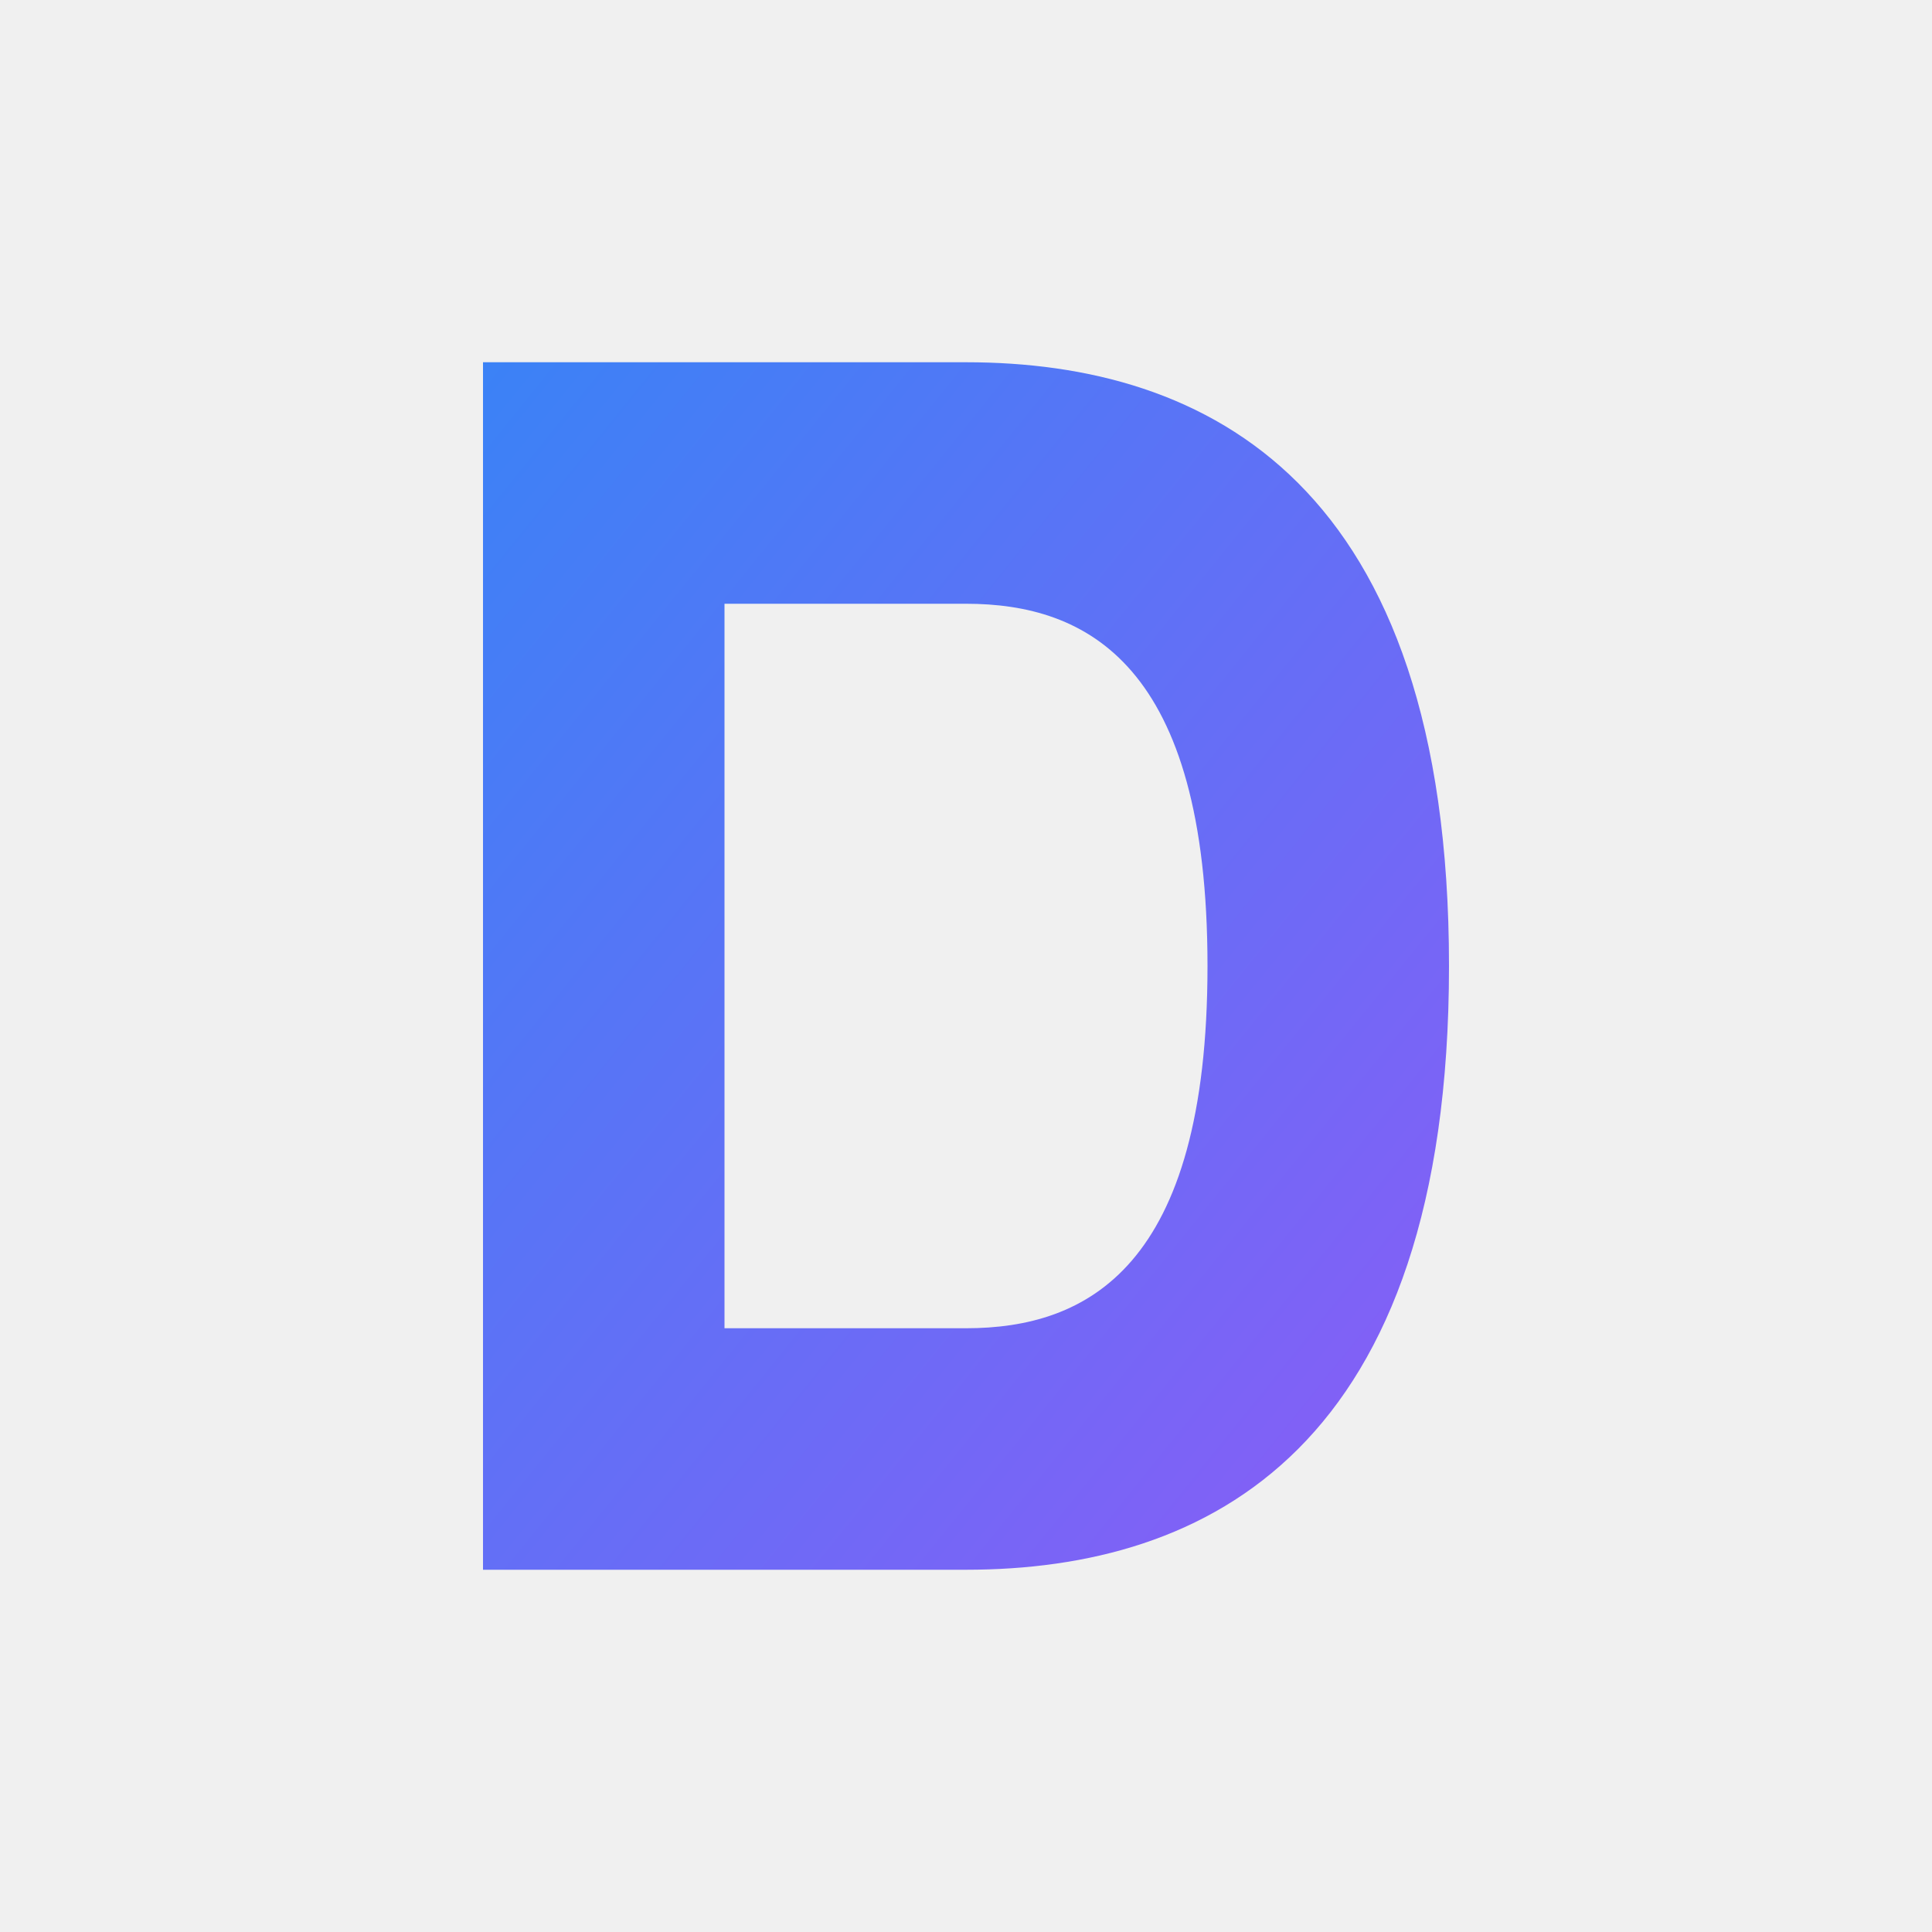
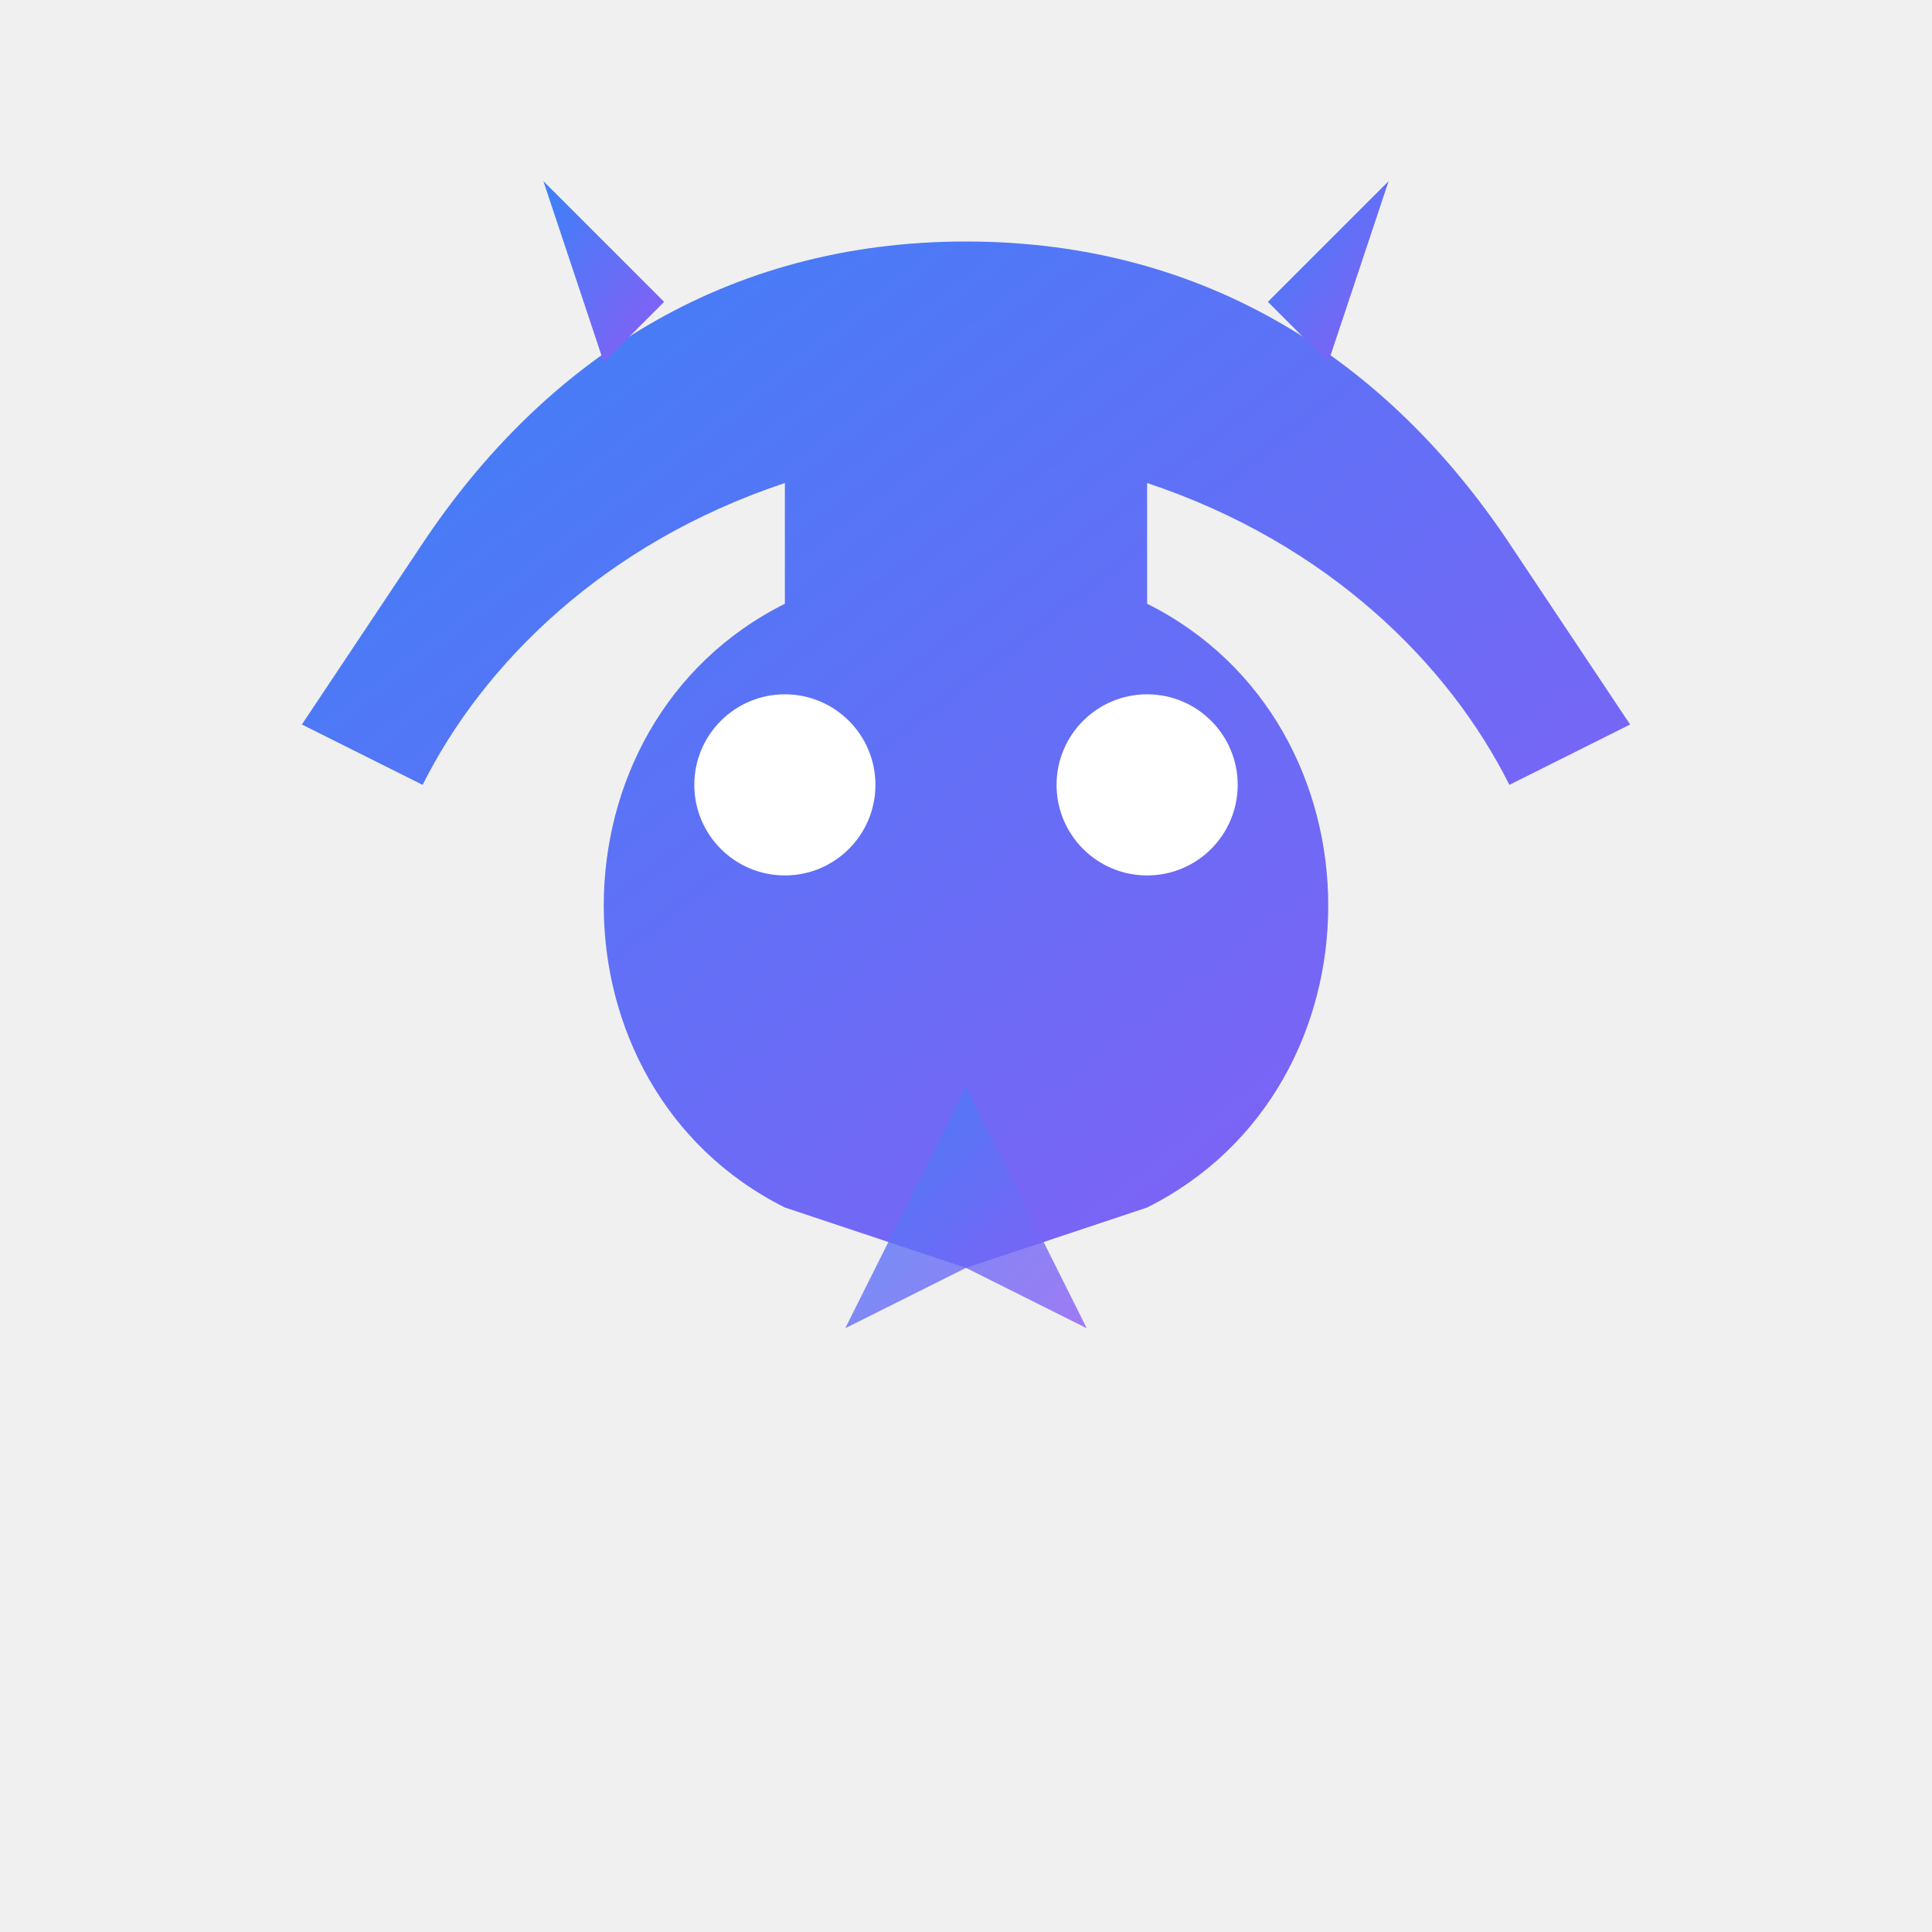
<svg xmlns="http://www.w3.org/2000/svg" viewBox="0 0 32 32" fill="none">
  <defs>
    <linearGradient id="grad" x1="0%" y1="0%" x2="100%" y2="100%">
      <stop offset="0%" style="stop-color:#3b82f6;stop-opacity:1" />
      <stop offset="100%" style="stop-color:#8b5cf6;stop-opacity:1" />
    </linearGradient>
  </defs>
-   <path d="M 8 6 L 8 26 L 16 26 C 20 26 24 24 24 16 C 24 8 20 6 16 6 Z M 12 10 L 16 10 C 18 10 20 11 20 16 C 20 21 18 22 16 22 L 12 22 Z" fill="url(#grad)" />
+   <path d="M 16 4 C 12 4 9 6 7 9 L 5 12 L 7 13 C 8 11 10 9 13 8 L 13 10 C 11 11 10 13 10 15 C 10 17 11 19 13 20 L 16 21 L 19 20 C 21 19 22 17 22 15 C 22 13 21 11 19 10 L 19 8 C 22 9 24 11 25 13 L 27 12 L 25 9 C 23 6 20 4 16 4 Z" fill="url(#grad)" />
+   <path d="M 10 6 L 9 3 L 11 5 Z" fill="url(#grad)" />
+   <path d="M 22 6 L 23 3 L 21 5 Z" fill="url(#grad)" />
+   <circle cx="13" cy="13" r="1.5" fill="#ffffff" />
+   <circle cx="19" cy="13" r="1.5" fill="#ffffff" />
+   <path d="M 16 18 L 14 22 L 16 21 L 18 22 Z" fill="url(#grad)" opacity="0.8" />
</svg>
